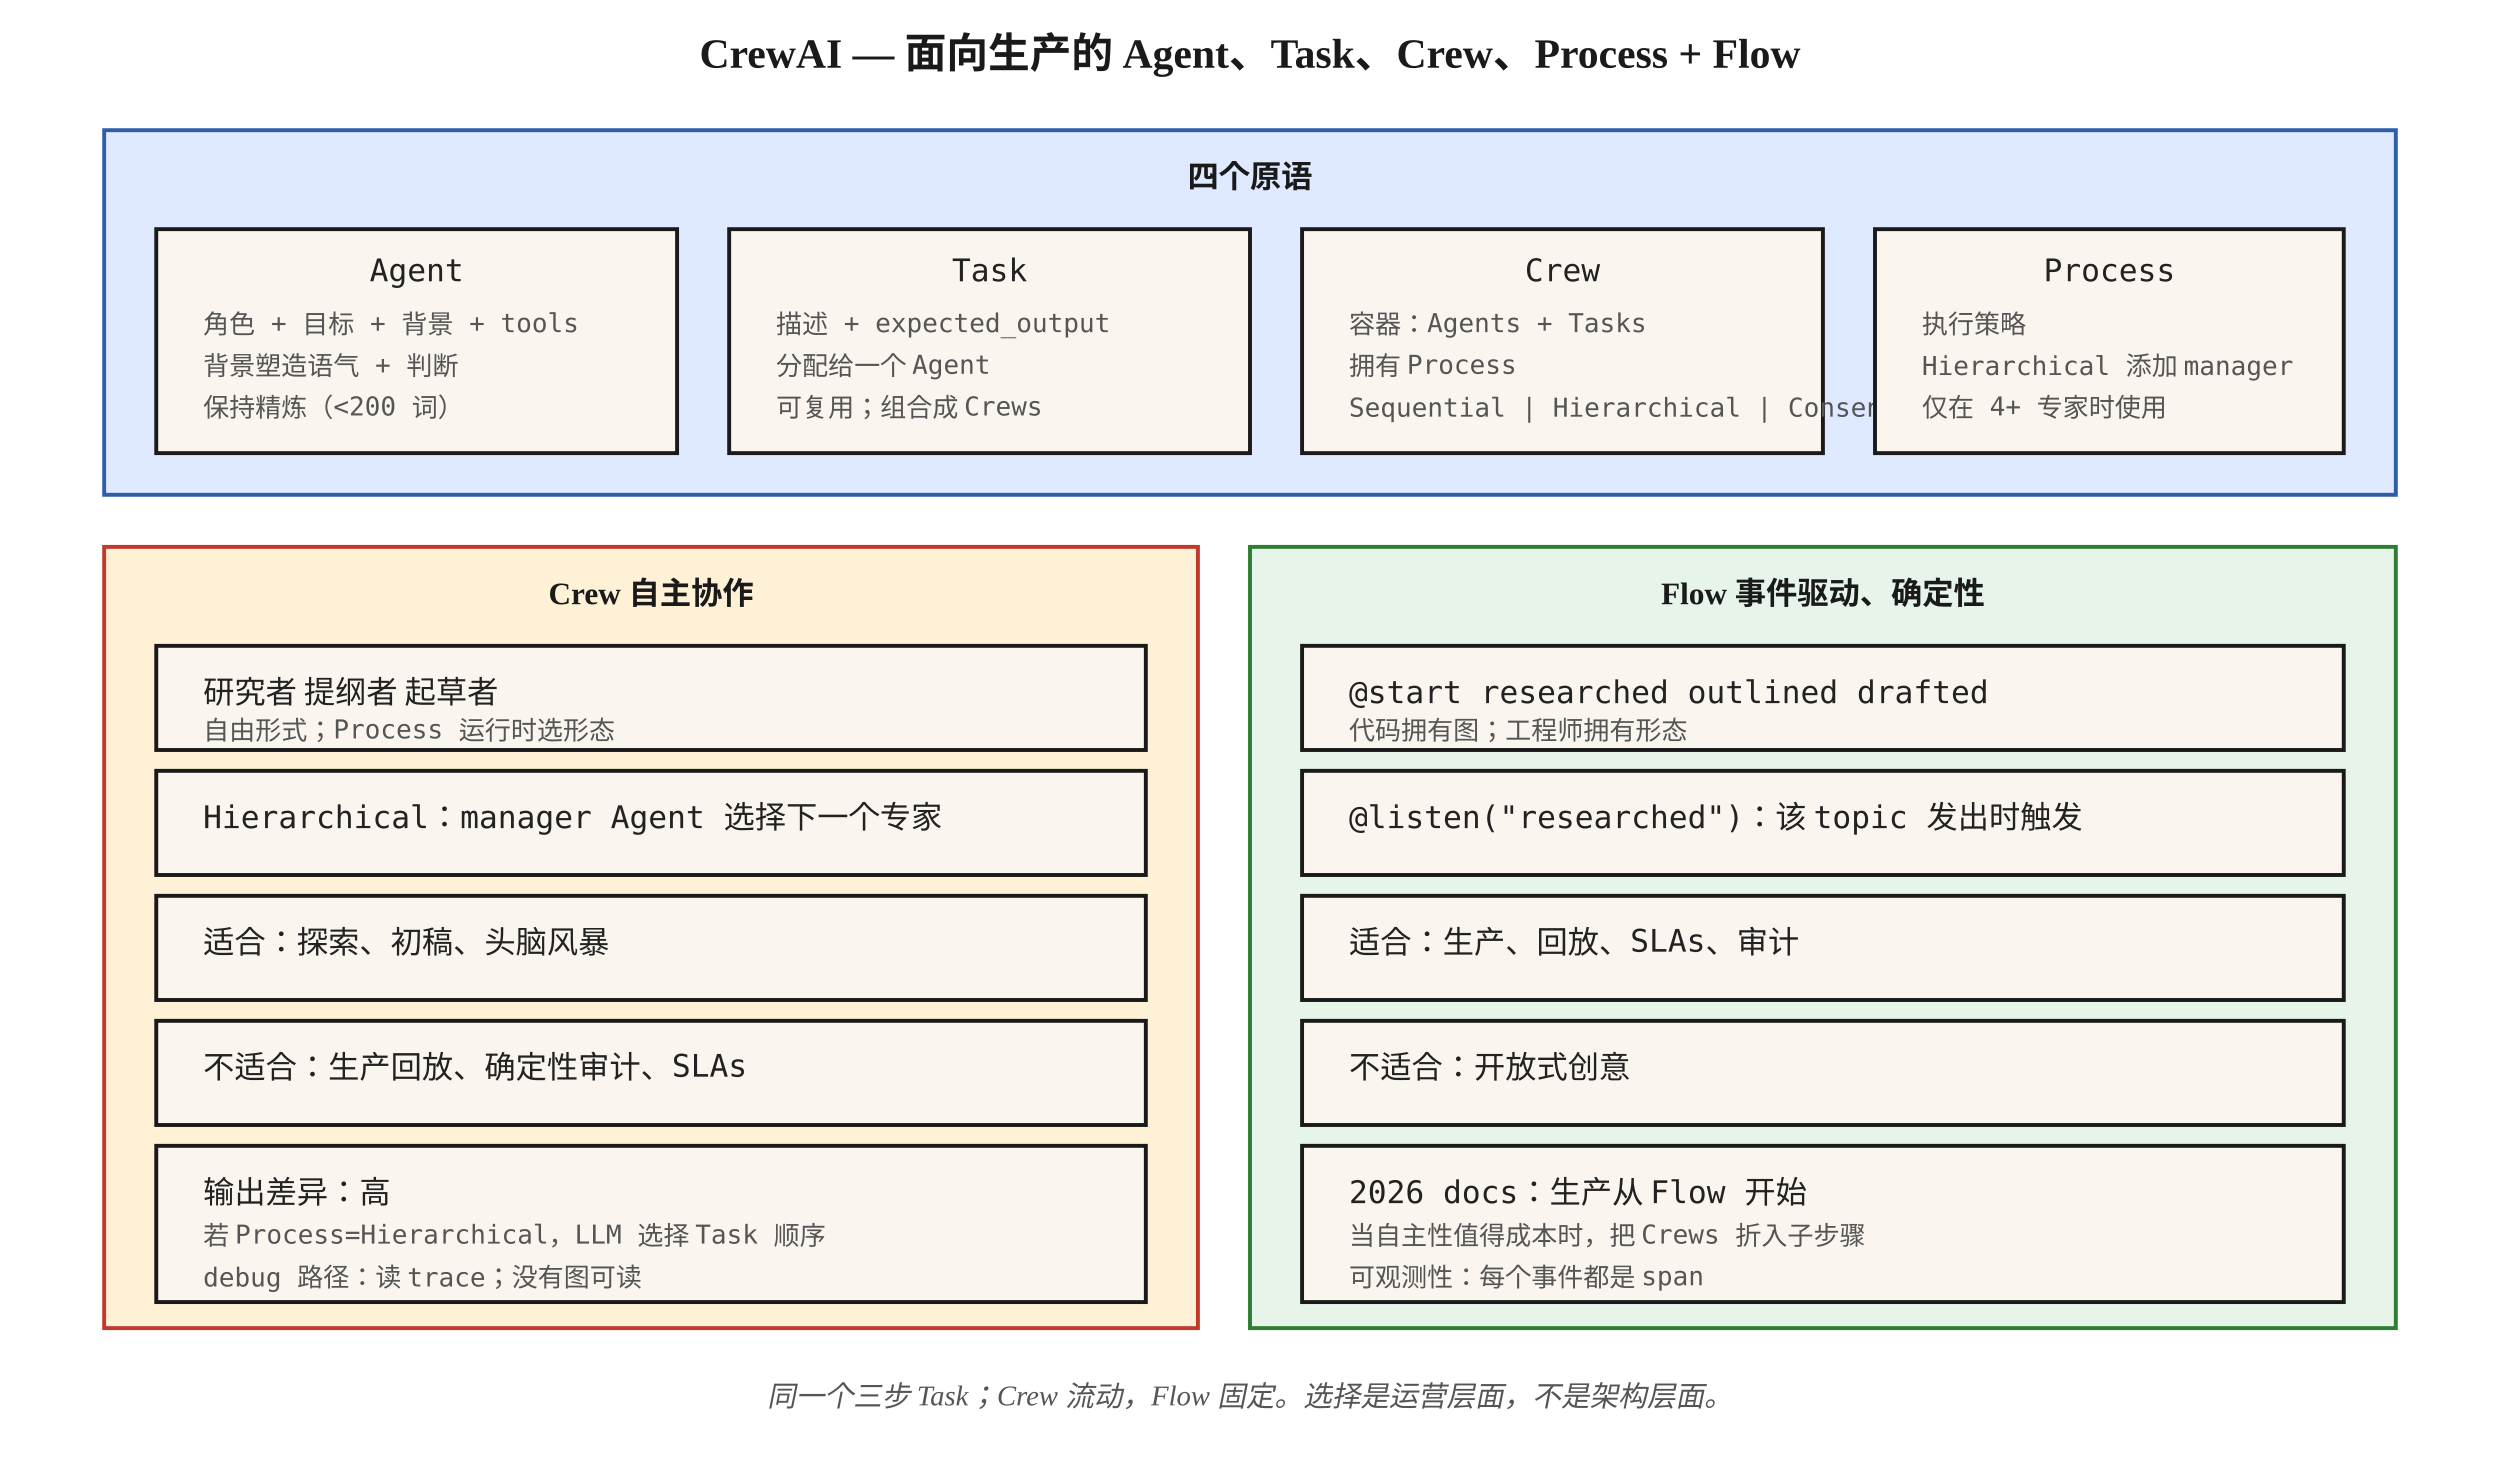
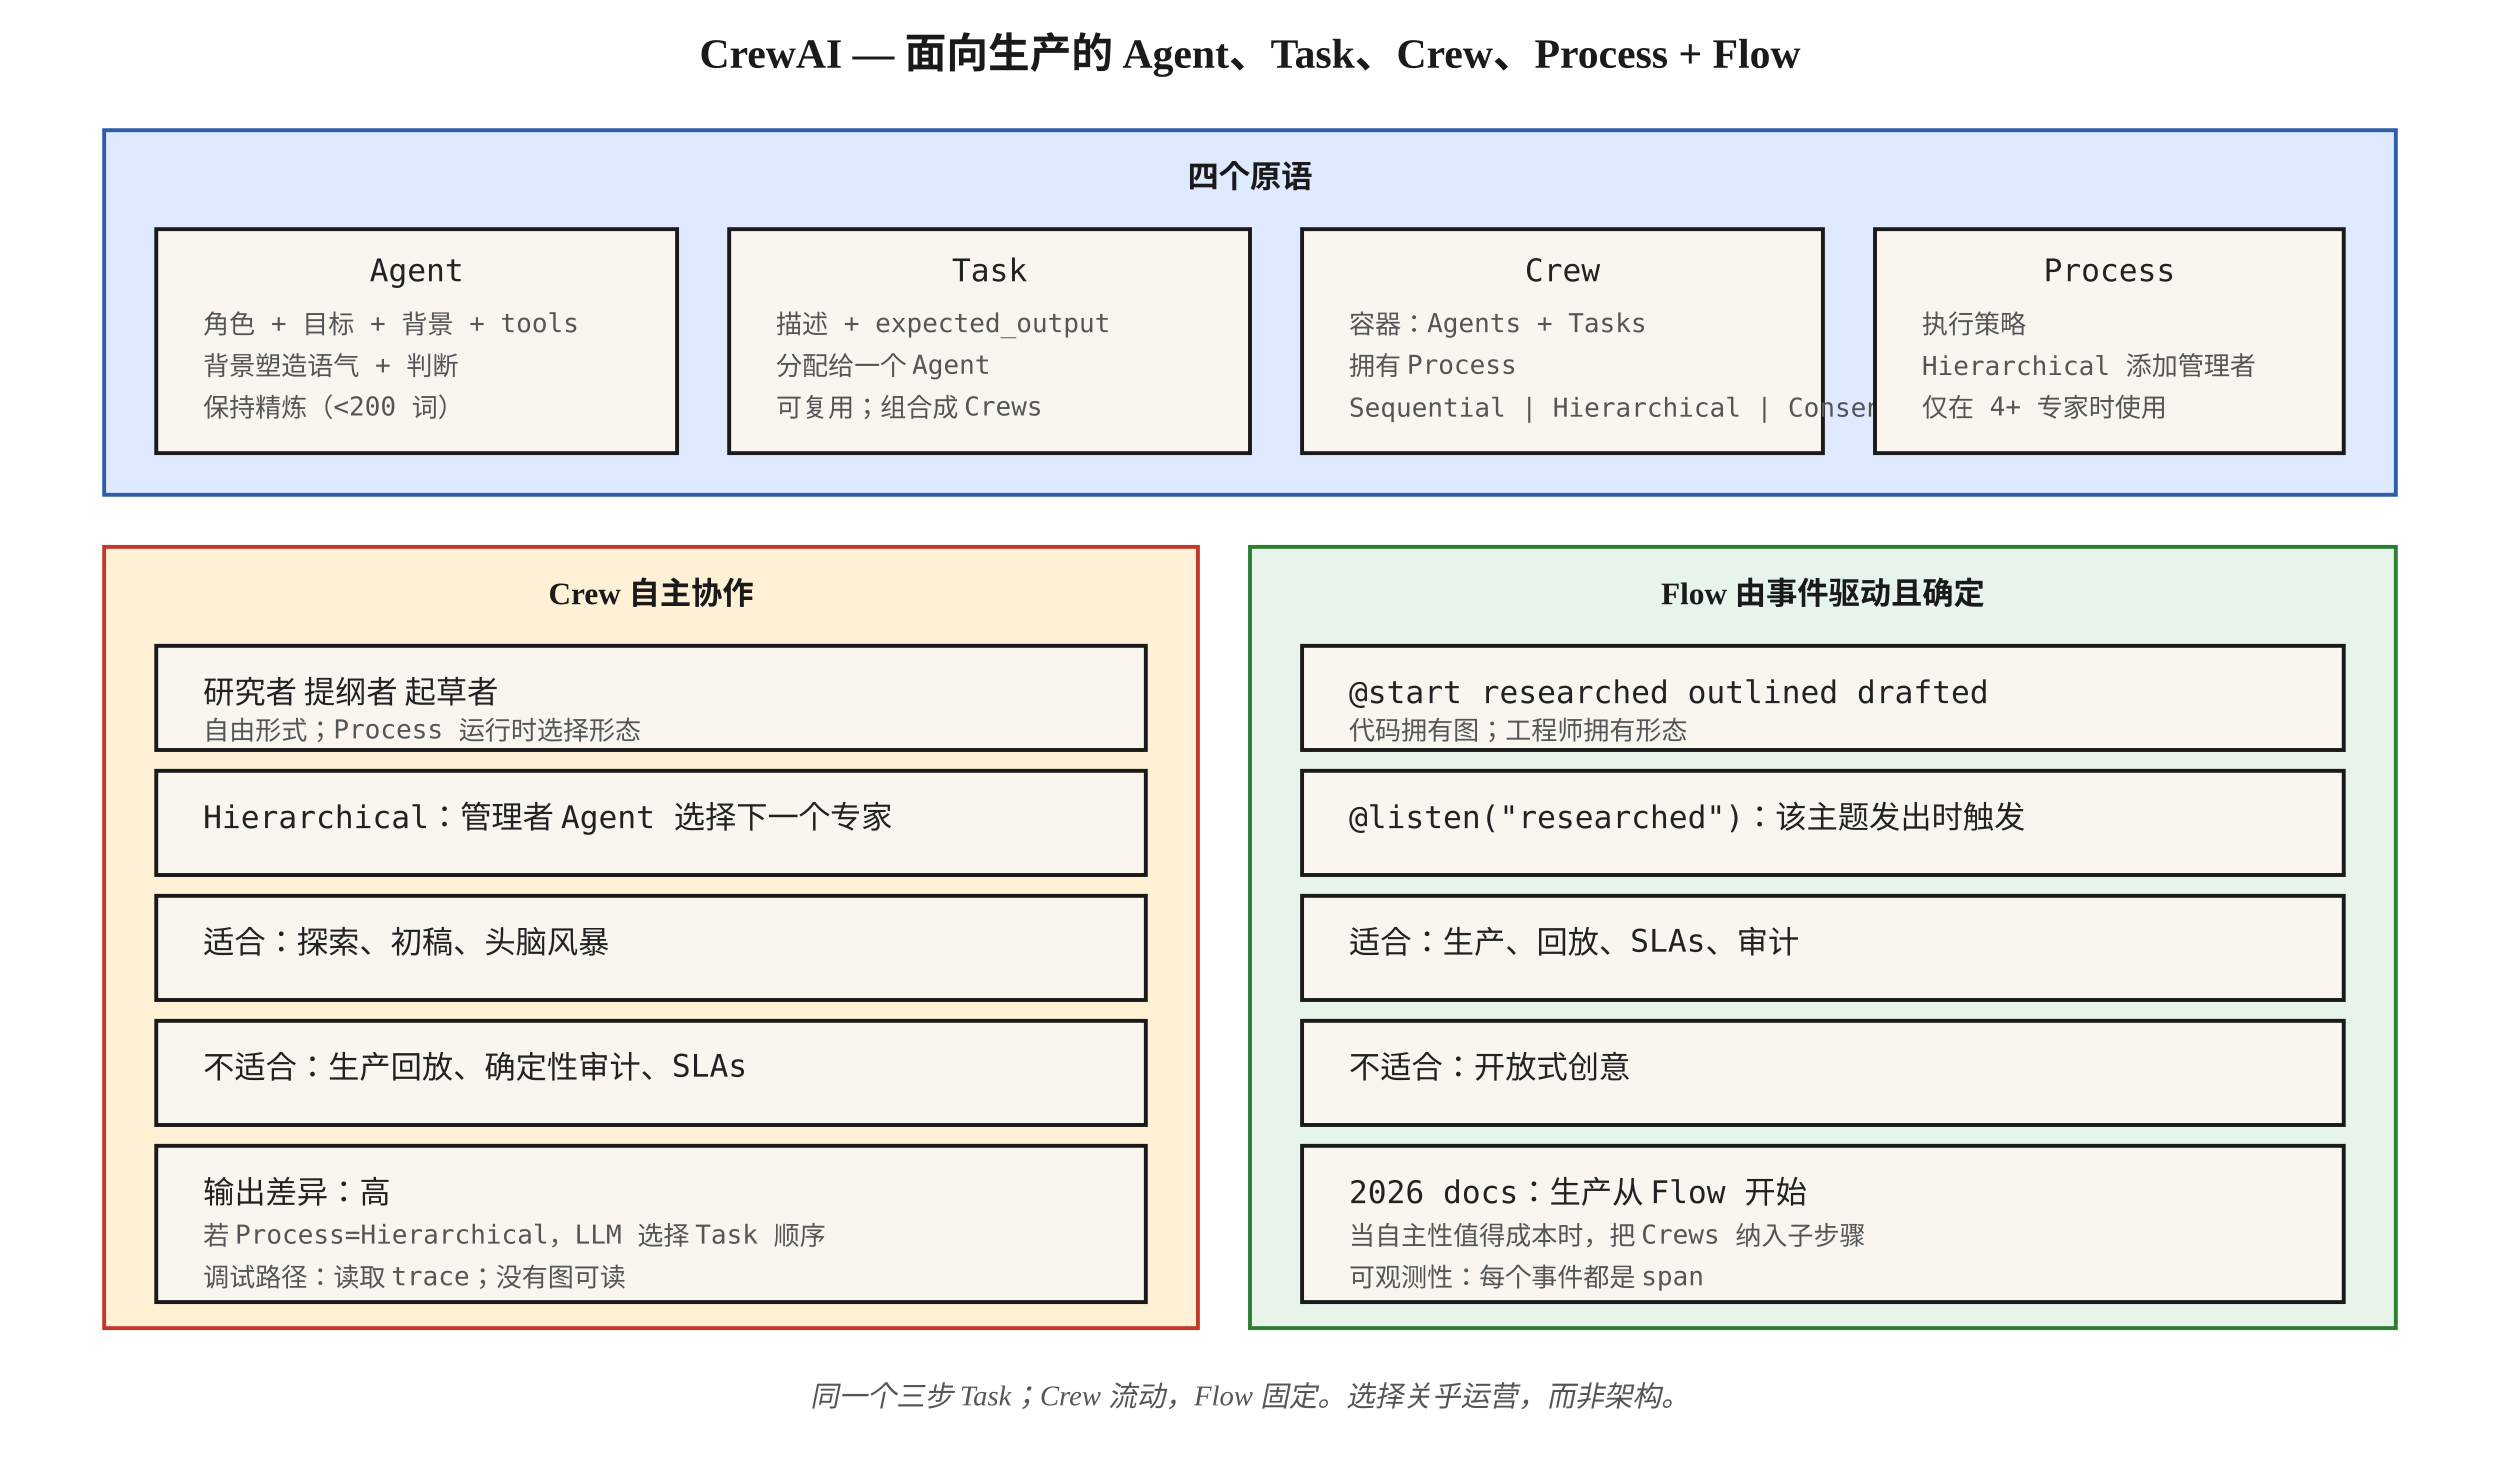
<svg xmlns="http://www.w3.org/2000/svg" viewBox="0 0 960 560" font-family="Georgia, 'Times New Roman', serif">
  <defs>
    <marker id="arrow" viewBox="0 0 10 10" refX="9" refY="5" markerWidth="6" markerHeight="6" orient="auto">
      <path d="M0,0 L10,5 L0,10 z" fill="#1a1a1a" />
    </marker>
    <style>
      .box { fill: #faf6ef; stroke: #1a1a1a; stroke-width: 1.5; }
      .crew { fill: #fff1d6; stroke: #c0392b; stroke-width: 1.5; }
      .flow { fill: #e6f4ea; stroke: #2e7d32; stroke-width: 1.5; }
      .primitive { fill: #dfe9ff; stroke: #2c5ea9; stroke-width: 1.5; }
      .step { font-size: 12px; font-family: 'Menlo', monospace; fill: #222; }
      .small { font-size: 10px; font-family: 'Menlo', monospace; fill: #555; }
      .caption { font-size: 11px; fill: #555; font-style: italic; }
      .title { font-size: 16px; font-weight: 700; fill: #1a1a1a; }
      .head { font-size: 12px; font-weight: 700; fill: #1a1a1a; }
    </style>
  </defs>
  <text x="480" y="26" text-anchor="middle" class="title">CrewAI — 面向生产的 Agent、Task、Crew、Process + Flow</text>
  <rect x="40" y="50" width="880" height="140" class="primitive" />
  <text x="480" y="72" text-anchor="middle" class="head">四个原语</text>
  <rect x="60" y="88" width="200" height="86" class="box" />
  <text x="160" y="108" text-anchor="middle" class="step">Agent</text>
  <text x="78" y="128" class="small">角色 + 目标 + 背景 + tools</text>
  <text x="78" y="144" class="small">背景塑造语气 + 判断</text>
  <text x="78" y="160" class="small">保持精炼（&lt;200 词）</text>
  <rect x="280" y="88" width="200" height="86" class="box" />
  <text x="380" y="108" text-anchor="middle" class="step">Task</text>
  <text x="298" y="128" class="small">描述 + expected_output</text>
  <text x="298" y="144" class="small">分配给一个 Agent</text>
  <text x="298" y="160" class="small">可复用；组合成 Crews</text>
  <rect x="500" y="88" width="200" height="86" class="box" />
  <text x="600" y="108" text-anchor="middle" class="step">Crew</text>
  <text x="518" y="128" class="small">容器：Agents + Tasks</text>
  <text x="518" y="144" class="small">拥有 Process</text>
  <text x="518" y="160" class="small">Sequential | Hierarchical | Consensual</text>
  <rect x="720" y="88" width="180" height="86" class="box" />
  <text x="810" y="108" text-anchor="middle" class="step">Process</text>
  <text x="738" y="128" class="small">执行策略</text>
-   <text x="738" y="144" class="small">Hierarchical 添加 manager</text>
+   <text x="738" y="144" class="small">Hierarchical 添加管理者</text>
  <text x="738" y="160" class="small">仅在 4+ 专家时使用</text>
  <rect x="40" y="210" width="420" height="300" class="crew" />
  <text x="250" y="232" text-anchor="middle" class="head">Crew 自主协作</text>
  <rect x="60" y="248" width="380" height="40" class="box" />
  <text x="78" y="270" class="step">研究者  提纲者  起草者</text>
-   <text x="78" y="284" class="small">自由形式；Process 运行时选形态</text>
+   <text x="78" y="284" class="small">自由形式；Process 运行时选择形态</text>
  <rect x="60" y="296" width="380" height="40" class="box" />
-   <text x="78" y="318" class="step">Hierarchical：manager Agent 选择下一个专家</text>
+   <text x="78" y="318" class="step">Hierarchical：管理者 Agent 选择下一个专家</text>
  <rect x="60" y="344" width="380" height="40" class="box" />
  <text x="78" y="366" class="step">适合：探索、初稿、头脑风暴</text>
  <rect x="60" y="392" width="380" height="40" class="box" />
  <text x="78" y="414" class="step">不适合：生产回放、确定性审计、SLAs</text>
  <rect x="60" y="440" width="380" height="60" class="box" />
  <text x="78" y="462" class="step">输出差异：高</text>
  <text x="78" y="478" class="small">若 Process=Hierarchical，LLM 选择 Task 顺序</text>
-   <text x="78" y="494" class="small">debug 路径：读 trace；没有图可读</text>
+   <text x="78" y="494" class="small">调试路径：读取 trace；没有图可读</text>
  <rect x="480" y="210" width="440" height="300" class="flow" />
-   <text x="700" y="232" text-anchor="middle" class="head">Flow 事件驱动、确定性</text>
+   <text x="700" y="232" text-anchor="middle" class="head">Flow 由事件驱动且确定</text>
  <rect x="500" y="248" width="400" height="40" class="box" />
  <text x="518" y="270" class="step">@start  researched  outlined  drafted</text>
  <text x="518" y="284" class="small">代码拥有图；工程师拥有形态</text>
  <rect x="500" y="296" width="400" height="40" class="box" />
-   <text x="518" y="318" class="step">@listen("researched")：该 topic 发出时触发</text>
+   <text x="518" y="318" class="step">@listen("researched")：该主题发出时触发</text>
  <rect x="500" y="344" width="400" height="40" class="box" />
  <text x="518" y="366" class="step">适合：生产、回放、SLAs、审计</text>
  <rect x="500" y="392" width="400" height="40" class="box" />
  <text x="518" y="414" class="step">不适合：开放式创意</text>
  <rect x="500" y="440" width="400" height="60" class="box" />
  <text x="518" y="462" class="step">2026 docs：生产从 Flow 开始</text>
-   <text x="518" y="478" class="small">当自主性值得成本时，把 Crews 折入子步骤</text>
+   <text x="518" y="478" class="small">当自主性值得成本时，把 Crews 纳入子步骤</text>
  <text x="518" y="494" class="small">可观测性：每个事件都是 span</text>
-   <text x="480" y="540" text-anchor="middle" class="caption">同一个三步 Task；Crew 流动，Flow 固定。选择是运营层面，不是架构层面。</text>
+   <text x="480" y="540" text-anchor="middle" class="caption">同一个三步 Task；Crew 流动，Flow 固定。选择关乎运营，而非架构。</text>
</svg>
